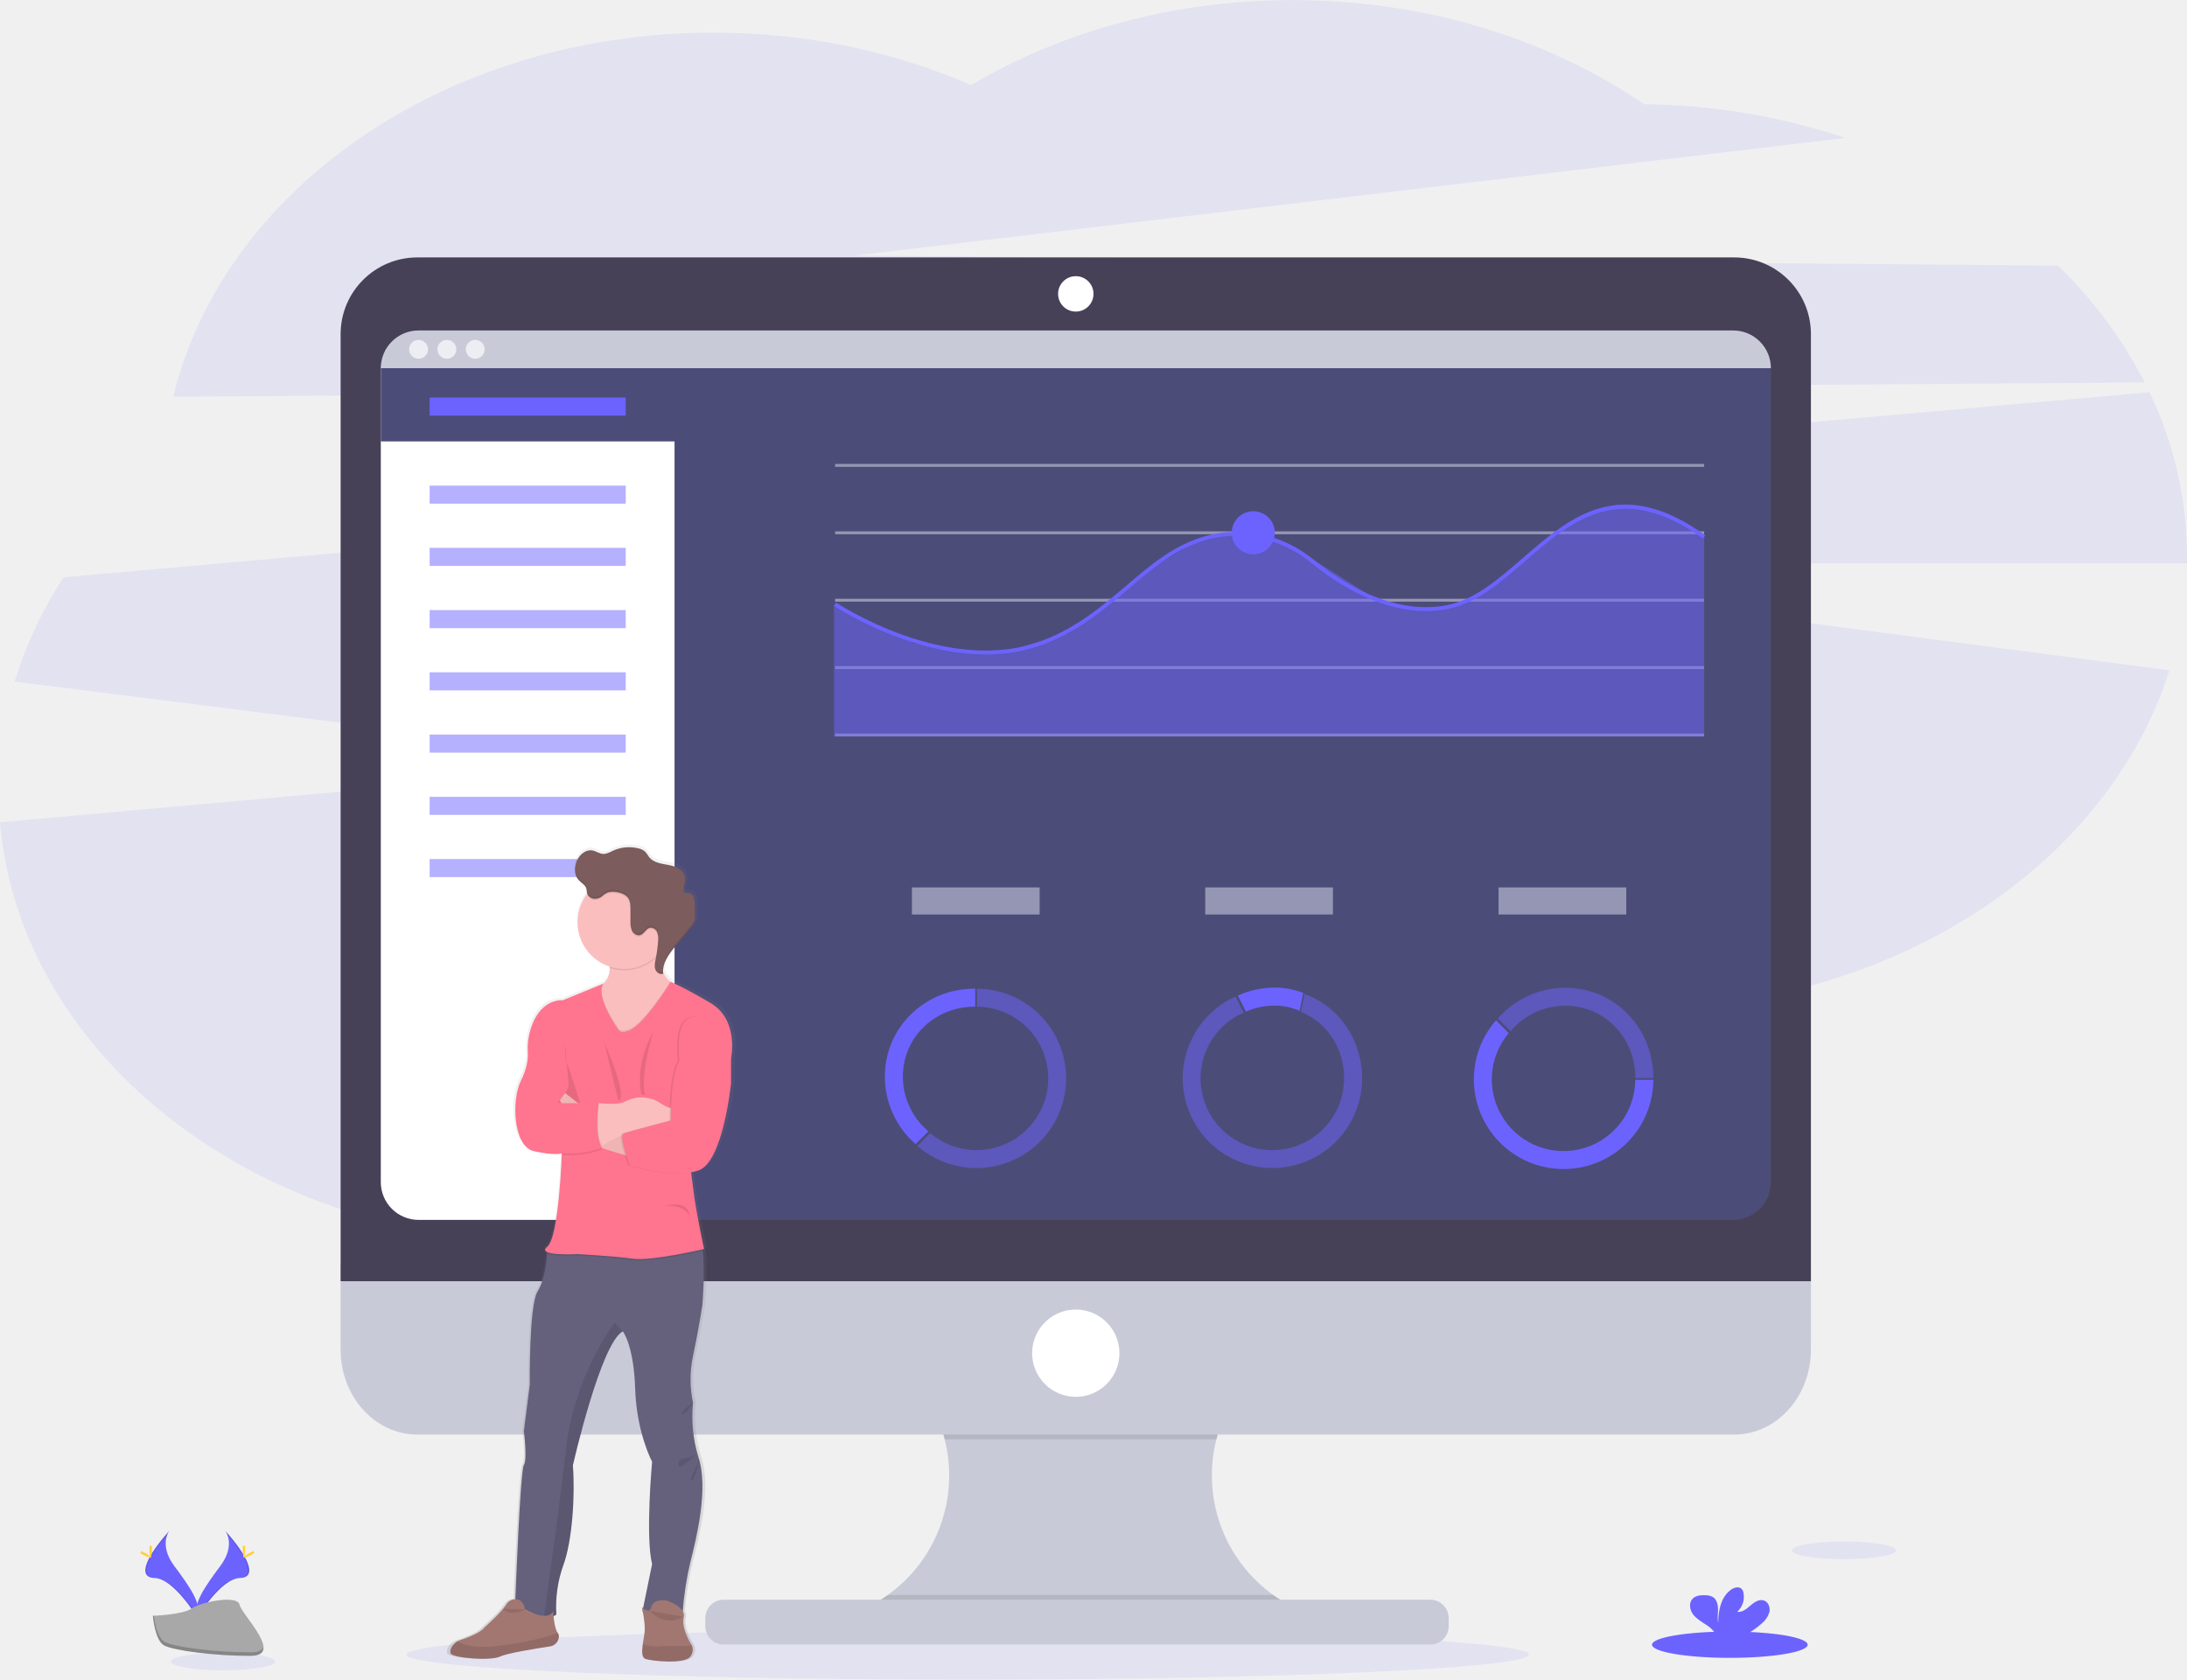
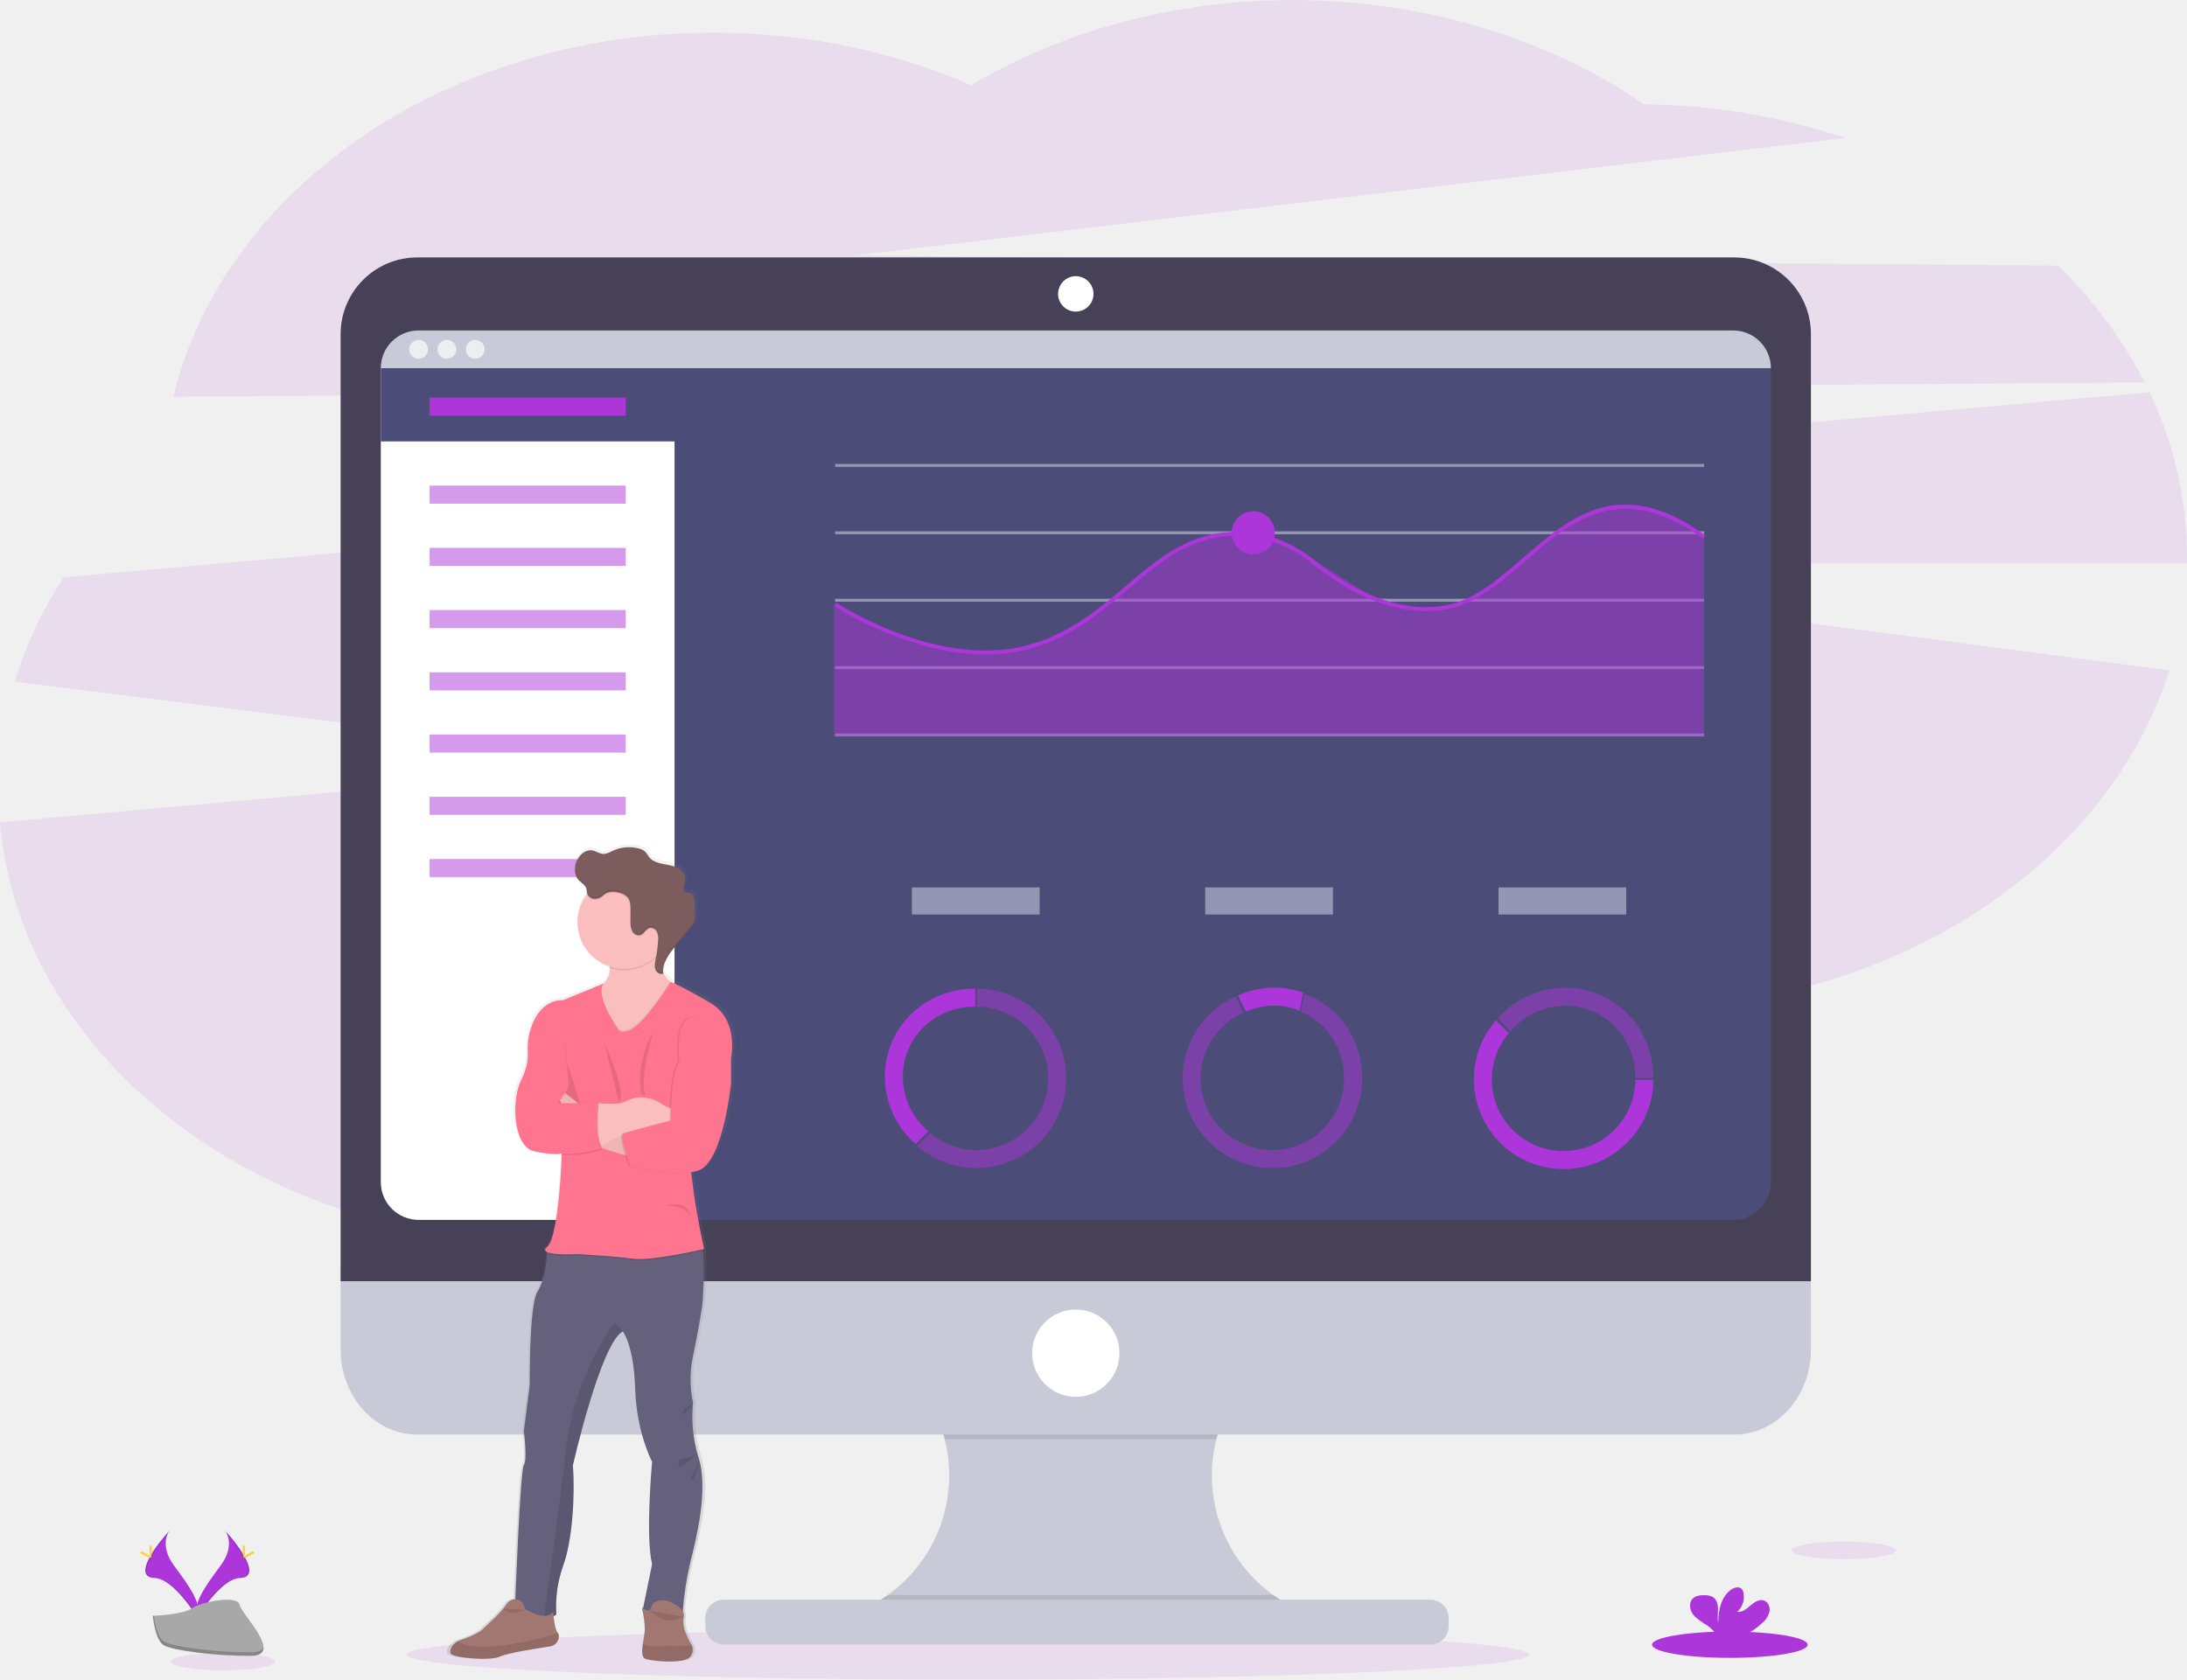
<svg xmlns="http://www.w3.org/2000/svg" id="cb7db7bb-371f-430c-ab8e-9f8547f8cfe6" data-name="Layer 1" width="1130" height="868.1" viewBox="0 0 1130 868.1">
  <defs>
    <linearGradient id="be60935f-ac8f-4117-88a8-c3e19524f342" x1="340.5" y1="874.69" x2="340.5" y2="452.37" gradientUnits="userSpaceOnUse">
      <stop offset="0" stop-color="gray" stop-opacity="0.25" />
      <stop offset="0.54" stop-color="gray" stop-opacity="0.12" />
      <stop offset="1" stop-color="gray" stop-opacity="0.1" />
    </linearGradient>
  </defs>
-   <path d="M1143.14,213.61a231.21,231.21,0,0,0-44.83-60.38l-621.86-5.18,512-60.79A337.39,337.39,0,0,0,884.57,69.84C835.28,36.19,771.93,16,702.83,16c-62,0-119.33,16.29-166.07,43.93-39.72-17.3-85-27.11-133.11-27.11-138.17,0-253.3,80.9-279.13,188.19Z" transform="translate(-35 -15.95)" fill="#6c63ff" opacity="0.1" />
-   <path d="M1165,303.59a197,197,0,0,0-19.38-84.92L67.86,314.31a209.54,209.54,0,0,0-25.25,53.91l333.75,42.06L35,440.94C45.27,562.4,168.43,658.3,318.88,658.3c75.73,0,144.54-24.3,195.53-63.93,51.15,40.38,120.62,65.21,197.17,65.21,113.57,0,211.6-54.67,257.25-133.71,91.58-24.58,162.72-86.28,187.07-163.47L733.83,307.06H1165C1165,305.9,1165,304.75,1165,303.59Z" transform="translate(-35 -15.95)" fill="#6c63ff" opacity="0.1" />
-   <ellipse cx="499.98" cy="855.15" rx="289.98" ry="12.94" fill="#6c63ff" opacity="0.1" />
+   <path d="M1143.14,213.61a231.21,231.21,0,0,0-44.83-60.38l-621.86-5.18,512-60.79A337.39,337.39,0,0,0,884.57,69.84C835.28,36.19,771.93,16,702.83,16c-62,0-119.33,16.29-166.07,43.93-39.72-17.3-85-27.11-133.11-27.11-138.17,0-253.3,80.9-279.13,188.19Z" transform="translate(-35 -15.95)" fill="#ac36da" opacity="0.1" />
+   <path d="M1165,303.59a197,197,0,0,0-19.38-84.92L67.86,314.31a209.54,209.54,0,0,0-25.25,53.91l333.75,42.06L35,440.94C45.27,562.4,168.43,658.3,318.88,658.3c75.73,0,144.54-24.3,195.53-63.93,51.15,40.38,120.62,65.21,197.17,65.21,113.57,0,211.6-54.67,257.25-133.71,91.58-24.58,162.72-86.28,187.07-163.47L733.83,307.06H1165C1165,305.9,1165,304.75,1165,303.59Z" transform="translate(-35 -15.95)" fill="#ac36da" opacity="0.1" />
+   <ellipse cx="499.98" cy="855.15" rx="289.98" ry="12.94" fill="#ac36da" opacity="0.1" />
  <path d="M707.09,848.34v7.82H475.84v-6.35a76,76,0,0,0,5.23-140.37H705.52a76,76,0,0,0,1.57,138.9Z" transform="translate(-35 -15.95)" fill="#c8cad7" />
  <path d="M705.52,709.44a76.11,76.11,0,0,0-42,50.39H523.08a76.13,76.13,0,0,0-42-50.39Z" transform="translate(-35 -15.95)" opacity="0.1" />
  <path d="M211,669.6v43.9c0,24.24,17.74,43.89,39.63,43.89H931.05c21.89,0,39.63-19.65,39.63-43.89V669.6Z" transform="translate(-35 -15.95)" fill="#c8cad7" />
  <path d="M707.09,848.34v7.82H475.84v-6.35a76,76,0,0,0,17.83-9.5H692.91A76.39,76.39,0,0,0,707.09,848.34Z" transform="translate(-35 -15.95)" opacity="0.1" />
  <rect x="364.42" y="826.8" width="384.09" height="23.17" rx="9.5" ry="9.5" fill="#c8cad7" />
  <path d="M970.68,188.57A39.62,39.62,0,0,0,931.05,149H250.66A39.62,39.62,0,0,0,211,188.57V678.14H970.68Z" transform="translate(-35 -15.95)" fill="#474157" />
  <path d="M950,206.25V626.92a19.5,19.5,0,0,1-19.51,19.51H251.27a19.5,19.5,0,0,1-19.51-19.51V206.25a19.51,19.51,0,0,1,19.51-19.51H930.44A19.51,19.51,0,0,1,950,206.25Z" transform="translate(-35 -15.95)" fill="#4c4c78" />
  <circle cx="555.85" cy="151.89" r="9.15" fill="#fff" />
  <circle cx="555.85" cy="699.38" r="22.56" fill="#fff" />
  <path d="M383.53,196.5V646.43H251.27a19.5,19.5,0,0,1-19.51-19.51V206.25l.71-2.65,1.9-7.1Z" transform="translate(-35 -15.95)" fill="#fff" />
  <polygon points="365.5 187.65 365.5 228.15 196.76 228.15 196.76 190.3 197.47 187.65 365.5 187.65" fill="#4c4c78" />
  <path d="M950,206.25H231.76a19.5,19.5,0,0,1,19.51-19.5H930.44A19.5,19.5,0,0,1,950,206.25Z" transform="translate(-35 -15.95)" fill="#c8cad7" />
  <circle cx="216.27" cy="180.55" r="4.88" fill="#ededf4" />
  <circle cx="230.9" cy="180.55" r="4.88" fill="#ededf4" />
  <circle cx="245.53" cy="180.55" r="4.88" fill="#ededf4" />
-   <rect x="221.98" y="205.48" width="101.33" height="9.33" fill="#6c63ff" />
-   <rect x="221.98" y="250.98" width="101.33" height="9.33" fill="#6c63ff" opacity="0.5" />
-   <rect x="221.98" y="283.15" width="101.33" height="9.33" fill="#6c63ff" opacity="0.5" />
-   <rect x="221.98" y="315.32" width="101.33" height="9.33" fill="#6c63ff" opacity="0.5" />
-   <rect x="221.98" y="347.48" width="101.33" height="9.33" fill="#6c63ff" opacity="0.5" />
-   <rect x="221.98" y="379.65" width="101.33" height="9.33" fill="#6c63ff" opacity="0.5" />
-   <rect x="221.98" y="411.82" width="101.33" height="9.33" fill="#6c63ff" opacity="0.5" />
-   <rect x="221.98" y="443.98" width="101.33" height="9.33" fill="#6c63ff" opacity="0.5" />
+   <rect x="221.98" y="205.48" width="101.33" height="9.33" fill="#ac36da" />
+   <rect x="221.98" y="250.98" width="101.33" height="9.33" fill="#ac36da" opacity="0.5" />
+   <rect x="221.98" y="283.15" width="101.33" height="9.33" fill="#ac36da" opacity="0.5" />
+   <rect x="221.98" y="315.32" width="101.33" height="9.33" fill="#ac36da" opacity="0.5" />
+   <rect x="221.98" y="347.48" width="101.33" height="9.33" fill="#ac36da" opacity="0.5" />
+   <rect x="221.98" y="379.65" width="101.33" height="9.33" fill="#ac36da" opacity="0.5" />
+   <rect x="221.98" y="411.82" width="101.33" height="9.33" fill="#ac36da" opacity="0.5" />
+   <rect x="221.98" y="443.98" width="101.33" height="9.33" fill="#ac36da" opacity="0.5" />
  <rect x="431.49" y="239.79" width="449.01" height="1.5" fill="#dce0ed" opacity="0.5" />
  <rect x="431.49" y="274.62" width="449.01" height="1.5" fill="#dce0ed" opacity="0.5" />
  <rect x="431.49" y="309.46" width="449.01" height="1.5" fill="#dce0ed" opacity="0.5" />
  <rect x="431.49" y="344.29" width="449.01" height="1.5" fill="#dce0ed" opacity="0.5" />
  <rect x="431.49" y="379.12" width="449.01" height="1.5" fill="#dce0ed" opacity="0.5" />
-   <polygon points="880.51 380.61 430.94 380.61 430.94 312.11 472.17 332.43 514.84 338.21 552.28 326.92 597.45 291.89 620.17 278.77 636.78 275.57 652.67 276.42 678.81 289.33 714.33 311.96 742.21 315.55 764.32 307.93 811.17 269.55 835.09 261.02 860.12 264.89 880.51 276.66 880.51 380.61" fill="#6c63ff" opacity="0.5" />
-   <path d="M544.3,354.18c-40.48,0-77.9-24.76-78.36-25.08l1.11-1.66c.58.39,58.16,38.49,107.09,19.4C592,339.89,604.68,329.06,617,318.6c12.83-10.93,24.95-21.26,41.46-25.74,19-5.13,39.65-.48,55.38,12.44,13.44,11.05,40.22,28.8,68.51,23.49,14.42-2.7,26.58-13.24,39.45-24.39C846.44,283,872,260.91,916.09,292.63l-1.17,1.62c-42.85-30.79-67.76-9.21-91.84,11.66-13.08,11.34-25.44,22-40.39,24.85-29.1,5.45-56.44-12.64-70.15-23.91-15.23-12.52-35.26-17-53.58-12.05-16.09,4.36-28,14.54-40.69,25.32-12.41,10.57-25.25,21.51-43.4,28.59A83.88,83.88,0,0,1,544.3,354.18Z" transform="translate(-35 -15.95)" fill="#6c63ff" />
-   <circle cx="647.55" cy="275.37" r="11.13" fill="#6c63ff" />
+   <polygon points="880.51 380.61 430.94 380.61 430.94 312.11 472.17 332.43 514.84 338.21 552.28 326.92 597.45 291.89 620.17 278.77 636.78 275.57 652.67 276.42 678.81 289.33 714.33 311.96 742.21 315.55 764.32 307.93 811.17 269.55 835.09 261.02 860.12 264.89 880.51 276.66 880.51 380.61" fill="#ac36da" opacity="0.5" />
+   <path d="M544.3,354.18c-40.48,0-77.9-24.76-78.36-25.08l1.11-1.66c.58.39,58.16,38.49,107.09,19.4C592,339.89,604.68,329.06,617,318.6c12.83-10.93,24.95-21.26,41.46-25.74,19-5.13,39.65-.48,55.38,12.44,13.44,11.05,40.22,28.8,68.51,23.49,14.42-2.7,26.58-13.24,39.45-24.39C846.44,283,872,260.91,916.09,292.63l-1.17,1.62c-42.85-30.79-67.76-9.21-91.84,11.66-13.08,11.34-25.44,22-40.39,24.85-29.1,5.45-56.44-12.64-70.15-23.91-15.23-12.52-35.26-17-53.58-12.05-16.09,4.36-28,14.54-40.69,25.32-12.41,10.57-25.25,21.51-43.4,28.59A83.88,83.88,0,0,1,544.3,354.18Z" transform="translate(-35 -15.95)" fill="#ac36da" />
+   <circle cx="647.55" cy="275.37" r="11.13" fill="#ac36da" />
  <path d="M403.62,533.19c-15.21-8.76-21-10.93-21-10.94l-.31-.22a12.66,12.66,0,0,1-3.84-4.85c0-.35,0-.7,0-1v.1c.25-4.64,3.54-8.85,6.67-12.53q4-4.71,8-9.41A9.19,9.19,0,0,0,395.2,491a7.49,7.49,0,0,0,.22-2c0-.28,0-.55,0-.82,0-2.34-.11-4.68-.19-7-.08-2.05-.6-4.62-2.65-5-1.06-.22-2.46.16-3-.75a1.68,1.68,0,0,1-.14-1.21s0,.06,0,.09a.52.52,0,0,1,0-.11,27.65,27.65,0,0,0,.76-4.81,6.9,6.9,0,0,0-.33-2.43c-1.19-3.39-5.26-4.78-8.86-5.42s-7.64-1.19-9.9-4a32.74,32.74,0,0,0-2-2.71,7.88,7.88,0,0,0-3.69-1.82,20.72,20.72,0,0,0-13.38,1.17c-1.74.78-3.49,1.82-5.4,1.71s-3.68-1.5-5.64-1.83c-3.16-.54-6.19,1.79-7.75,4.54a11,11,0,0,0-1.43,5.35c0,.1,0,.21,0,.31h0a7.86,7.86,0,0,0,2.06,5.46c1.36,1.42,3.39,2.39,4,4.25.23.76.18,1.58.38,2.34,0,.1.06.19.09.29l-.11.13a23.77,23.77,0,0,0-5,14.62,24.26,24.26,0,0,0,17,23c0,.23,0,.47,0,.72a10.34,10.34,0,0,1-3.3,8.05l-21.58,8.66s-13-1.54-17.68,17.45a32.16,32.16,0,0,0-.8,9.63c.17,2.87-.23,7.91-3.56,14.43-5.33,10.44-4.12,34.39,6.78,36.76,10.29,2.24,14.32,1.31,14.74,1.2l0,.42c-.17,4.5-1.8,43.26-7.73,48-1.65,1.29-1.34,2.17,0,2.76,0,0,0,.25,0,.7-.18,2.84-1.1,13.63-5.07,19.78C307.48,690,308,731,308,731l-3.14,24.19s1.93,14.94,0,17.55c-1.73,2.33-4,57.61-4.52,69.59h-.2a5.83,5.83,0,0,0-4.66,2.84C292.9,849.31,284,856.94,284,856.94c-1.93,2.75-9.09,5.38-12.87,6.62a8.25,8.25,0,0,0-1.46.63,7.68,7.68,0,0,0-3.25,3.42,3.66,3.66,0,0,0-.34,2.85c1,2.37,21.07,4,26.15,1.66,4-1.86,19.84-4.32,26.42-5.28a5.42,5.42,0,0,0,4.7-4.7,3.1,3.1,0,0,0-.6-2.35h0c-1.26-1.56-1.91-5.82-2.2-8.6a5.85,5.85,0,0,0,1.48-.88,63.09,63.09,0,0,1,3.63-25.38c4.84-12.8,6.3-36.52,5.09-51.94,0,0,14.77-63.57,26.4-69.5h0c.18.22,5.82,7.46,6.54,29.88.72,22.77,8.95,37.71,8.95,37.71s-3.63,38.66,0,53.13L367.87,847a7.39,7.39,0,0,1-.57-.52s.14.64.34,1.65l-.1.48.2.05c.54,2.85,1.34,7.82,1,10.74-.19,1.67-.65,3.94-1,6.18-.5,3.51-.64,6.92,1.21,7.66,3,1.22,20.83,2.89,23.86-1a5.61,5.61,0,0,0,.88-5.86,6,6,0,0,0-.88-1.49s-4.73-7.73-3.39-13.18a4,4,0,0,0-.57-3.12A161.08,161.08,0,0,1,393,823c3-11.41,9.42-36.43,4.72-52.89h0c-.18-.64-.38-1.28-.6-1.9a71,71,0,0,1-2.67-27.75,56.41,56.41,0,0,1,0-24.19C397.33,703,399.36,690,399.36,690s1.6-17.55.2-28.31l-.09-.69.76-.17s-4.11-18.26-5.57-29.88c-.34-2.75-.79-6.22-1.28-9.93a26.22,26.22,0,0,0,3.95-1c13.08-4.51,17.19-45.31,17.19-45.31V561.77S418.88,542,403.62,533.19Zm-97.43,315-.64-.34h0Z" transform="translate(-35 -15.95)" fill="url(#be60935f-ac8f-4117-88a8-c3e19524f342)" />
  <path d="M395.73,768.6c5.67,16.31-1,42.78-4,54.6a165.7,165.7,0,0,0-4,26,55,55,0,0,1-20.8-.48l5-24.34c-3.54-14.42,0-52.95,0-52.95s-8-14.9-8.74-37.59c-.7-22.33-6.2-29.55-6.38-29.78h0C345.38,710,331,773.33,331,773.33c1.18,15.36-.24,39-5,51.77a64.05,64.05,0,0,0-3.55,25.29c-1.65,1.39-3.95,1.63-6.43,1.23-6.75-1.09-14.84-6.91-14.84-6.91s2.6-69,4.49-71.62,0-17.49,0-17.49l3.07-24.11s-.47-40.89,4-48c3.88-6.13,4.77-16.89,4.95-19.71,0-.45,0-.7,0-.7l6.84-8.19s66.19-5,71.15,0c1.22,1.22,2,4,2.42,7.48,1.36,10.72-.2,28.21-.2,28.21s-2,13-4.82,26.23a57.4,57.4,0,0,0,0,24.11A72,72,0,0,0,395.73,768.6Z" transform="translate(-35 -15.95)" fill="#65617d" />
  <path d="M391.59,872.25c-2.95,3.9-20.32,2.25-23.28,1-1.81-.75-1.67-4.14-1.18-7.64.31-2.23.76-4.5.94-6.15.48-4.26-1.41-12.89-1.41-12.89s3.9,4.14,4.84,0a4.5,4.5,0,0,1,3.37-3.2,8.84,8.84,0,0,1,6.14.38c3.07,1.33,8.19,4.17,7.27,8-1.3,5.43,3.31,13.13,3.31,13.13a5.93,5.93,0,0,1,.86,1.49A5.67,5.67,0,0,1,391.59,872.25Z" transform="translate(-35 -15.95)" fill="#a27772" />
  <path d="M391.59,872.25c-2.95,3.9-20.32,2.25-23.28,1-1.81-.75-1.67-4.14-1.18-7.64,1.86.87,5,1.6,10.32,1.11a28.9,28.9,0,0,1,3.72-.12,85.06,85.06,0,0,0,11.28-.22A5.67,5.67,0,0,1,391.59,872.25Z" transform="translate(-35 -15.95)" opacity="0.1" />
  <path d="M331,773.33c1.18,15.36-.24,39-5,51.77a64.05,64.05,0,0,0-3.55,25.29c-1.65,1.39-3.95,1.63-6.43,1.23,1.43-10,7.5-52.93,11.4-86.86,4.43-38.65,25.17-65.24,25.17-65.24l4.14,4.55C345.38,710,331,773.33,331,773.33Z" transform="translate(-35 -15.95)" opacity="0.1" />
  <path d="M384.5,524.9l-2.89,14.18-14.13,23.76-17.43-7.45s-23.7-24.82-8.81-28.36a13.13,13.13,0,0,0,4.95-2.2c2.92-2.21,3.84-5.41,3.86-8.55a26.29,26.29,0,0,0-2.42-10.17l30.49-9.57a48.52,48.52,0,0,0-2.19,12.35c-.23,8.3,2.85,12.4,5.38,14.35A9.06,9.06,0,0,0,384.5,524.9Z" transform="translate(-35 -15.95)" fill="#fbbebe" />
  <path d="M378.12,496.54a48.52,48.52,0,0,0-2.19,12.35,24.1,24.1,0,0,1-25.88,7.39,26.29,26.29,0,0,0-2.42-10.17Z" transform="translate(-35 -15.95)" opacity="0.1" />
  <path d="M381.61,492.64a24.11,24.11,0,1,1-24.11-24.11A24.05,24.05,0,0,1,381.61,492.64Z" transform="translate(-35 -15.95)" fill="#fbbebe" />
  <path d="M384.5,524.9l-2.89,14.18-14.13,23.76-17.43-7.45s-23.7-24.82-8.81-28.36a13.13,13.13,0,0,0,4.95-2.2c-2.69,7.39,8.41,22.76,8.41,22.76,1.29,1.9,4.26.71,4.26.71,7.14-1.08,20.31-21.64,22.45-25.06A9.06,9.06,0,0,0,384.5,524.9Z" transform="translate(-35 -15.95)" opacity="0.1" />
  <path d="M398.15,662.39c-4.2,1-27.42,6.09-36.22,4.81-9.69-1.42-28.54-2.36-28.54-2.36s-12,.64-15.68-1c0-.45,0-.7,0-.7l6.84-8.19s66.19-5,71.15,0C397,656.13,397.7,658.9,398.15,662.39Z" transform="translate(-35 -15.95)" opacity="0.1" />
  <path d="M354.6,548.3s-12.47-17.27-7.77-24l-21.07,8.64s-12.68-1.54-17.25,17.38a33,33,0,0,0-.79,9.61c.17,2.85-.22,7.87-3.47,14.37-5.2,10.4-4,34.28,6.62,36.64s14.42,1.18,14.42,1.18-1.42,43.26-7.56,48.22,15.67,3.78,15.67,3.78,18.84,1,28.53,2.37,36.87-5,36.87-5-4-18.2-5.44-29.78-4.72-36.24-4.72-36.24l24.11-32.66s4.25-19.74-10.64-28.48-20.5-10.9-20.5-10.9-15,24.37-22.76,25.55C358.85,549,355.89,550.2,354.6,548.3Z" transform="translate(-35 -15.95)" fill="#ff748e" />
  <path d="M326.94,555.16s-.23,7.8,1.19,10.87,6.61,20.09,6.61,20.09H322.93s6.38-6.85,5.91-10.16S326.94,555.16,326.94,555.16Z" transform="translate(-35 -15.95)" opacity="0.1" />
  <path d="M361.93,614s-26.1-6.38-28.53-11.81-9.14-17.61-9.14-17.61l2.75-3.71,12.7,10s15.13,12,22.22,13.24S361.93,614,361.93,614Z" transform="translate(-35 -15.95)" fill="#fbbebe" />
  <path d="M361.93,614s-26.1-6.38-28.53-11.81-9.14-17.61-9.14-17.61l2.75-3.71,12.7,10s15.13,12,22.22,13.24S361.93,614,361.93,614Z" transform="translate(-35 -15.95)" opacity="0.05" />
  <path d="M384.5,583.29v14.16h-2.28a66.24,66.24,0,0,0-32.14,8.32l-4.26,2.36-1.15.64-7.33-16.5,6.86-6.15.35,0c1.68.16,8.93.76,12-.27s6.55-4.14,15.14-1.94c4.24,1.08,7.85,5.83,12,4.35Z" transform="translate(-35 -15.95)" fill="#fbbebe" />
  <path d="M407.31,557.52l4.73,5.32v12.88s-4,40.66-16.78,45.15-35.55-2.6-35.55-2.6-5.89-15.6-3.14-16.55,24.34-6.64,24.34-6.64-.31-23.85,4.42-30.94c0,0-3.07-22.22,7.56-22.69S407.31,557.52,407.31,557.52Z" transform="translate(-35 -15.95)" opacity="0.1" />
  <path d="M408,557.52l4.73,5.32v12.88s-4,40.66-16.79,45.15-35.54-2.6-35.54-2.6-5.89-15.6-3.14-16.55,24.33-6.64,24.33-6.64-.3-23.85,4.43-30.94c0,0-3.08-22.22,7.56-22.69S408,557.52,408,557.52Z" transform="translate(-35 -15.95)" fill="#ff748e" />
  <path d="M375,502.88a9.31,9.31,0,0,0-.54-4.6,3.53,3.53,0,0,0-3.74-2.16c-2,.47-2.9,3.1-4.88,3.73-1.67.53-3.5-.65-4.3-2.21a11.3,11.3,0,0,1-.82-5.14c0-2,0-3.95,0-5.93,0-2.15-.07-4.47-1.4-6.16-1.65-2.1-5.52-3-8.1-2.93a6.87,6.87,0,0,0-4.63,1.86,6,6,0,0,1-4.87,1.74,4.21,4.21,0,0,1-3.39-2.94.24.24,0,0,1,0-.08,24.11,24.11,0,1,1,35.86,32A66.79,66.79,0,0,0,375,502.88Z" transform="translate(-35 -15.95)" opacity="0.1" />
  <path d="M341.71,480.37a4.24,4.24,0,0,1-3.4-2.94c-.19-.76-.14-1.58-.37-2.33-.55-1.86-2.53-2.83-3.86-4.24-2.66-2.82-2.49-7.47-.61-10.87,1.53-2.74,4.48-5.05,7.57-4.52,1.91.34,3.56,1.7,5.5,1.82s3.57-.92,5.27-1.7a19.84,19.84,0,0,1,13.06-1.16,7.56,7.56,0,0,1,3.6,1.81,30.59,30.59,0,0,1,1.92,2.7c2.2,2.81,6.15,3.36,9.66,4s7.49,2,8.64,5.41c.77,2.24,0,4.67-.41,7a2,2,0,0,0,.09,1.45c.55.91,1.92.53,3,.74,2,.42,2.5,3,2.57,5q.14,3.48.19,7a9,9,0,0,1-.2,2.59,9.17,9.17,0,0,1-2,3.25l-7.81,9.38c-3.46,4.16-7.13,9-6.44,14.37-1.64.73-3.58-.68-4.12-2.4s-.11-3.56.26-5.32a65.36,65.36,0,0,0,1.23-9.23,9.34,9.34,0,0,0-.54-4.61,3.54,3.54,0,0,0-3.75-2.16c-2,.47-2.89,3.1-4.87,3.73-1.67.54-3.5-.65-4.3-2.21a11.43,11.43,0,0,1-.82-5.14v-5.93c0-2.15-.07-4.47-1.4-6.16-1.64-2.1-5.52-3-8.1-2.93a6.87,6.87,0,0,0-4.63,1.86A6,6,0,0,1,341.71,480.37Z" transform="translate(-35 -15.95)" fill="#7c5c5c" />
  <path d="M347.15,554.57l7.41,30.4S360.39,584.94,347.15,554.57Z" transform="translate(-35 -15.95)" opacity="0.1" />
  <path d="M372.45,549.48s-9.7,15.88-5.91,32.29l1.8.13S365.12,574.3,372.45,549.48Z" transform="translate(-35 -15.95)" opacity="0.1" />
  <path d="M378.59,639.31s11.9-3.94,12.77,5.2C391.36,644.51,389.11,638.24,378.59,639.31Z" transform="translate(-35 -15.95)" opacity="0.1" />
  <path d="M344.2,586.83s-2.36,16.55,1.89,23.17a51.94,51.94,0,0,1-20.8,2.83l-1.42-26Z" transform="translate(-35 -15.95)" opacity="0.1" />
  <path d="M345.82,608.13l-1.15.64-7.33-16.5,6.86-6.15h.35v0C344.44,586.92,342.53,601.13,345.82,608.13Z" transform="translate(-35 -15.95)" opacity="0.1" />
  <path d="M344.2,586.12s-2.36,16.55,1.89,23.17a51.94,51.94,0,0,1-20.8,2.83l-8.27-26Z" transform="translate(-35 -15.95)" fill="#ff748e" />
  <path d="M323.75,862.19a5.34,5.34,0,0,1-4.59,4.68c-6.41,1-21.88,3.4-25.78,5.26-5,2.37-24.58.71-25.53-1.65a3.75,3.75,0,0,1,.34-2.85,7.79,7.79,0,0,1,4.59-4c3.7-1.24,10.68-3.85,12.56-6.59,0,0,8.7-7.62,11.18-11.73a5.66,5.66,0,0,1,4.55-2.83c2.07-.1,4.37.95,5.32,5.48,0,0,11.34,6.47,14.41.8,0,0,.47,8.71,2.35,11.1h0A3.13,3.13,0,0,1,323.75,862.19Z" transform="translate(-35 -15.95)" fill="#a27772" />
  <path d="M323.75,862.19a5.34,5.34,0,0,1-4.59,4.68c-6.41,1-21.88,3.4-25.78,5.26-5,2.37-24.58.71-25.53-1.65a3.75,3.75,0,0,1,.34-2.85,7.57,7.57,0,0,1,3.17-3.4c3.2,2.12,10.3,4.2,25.92,1.76,14.9-2.33,22.27-4.61,25.87-6.16h0A3.13,3.13,0,0,1,323.75,862.19Z" transform="translate(-35 -15.95)" opacity="0.1" />
  <g opacity="0.1">
    <path d="M388.25,475.67a.5.5,0,0,0,0-.12,21.55,21.55,0,0,0,.73-5.36,33.89,33.89,0,0,1-.73,4.3A2.62,2.62,0,0,0,388.25,475.67Z" transform="translate(-35 -15.95)" />
    <path d="M374.46,497.79a7,7,0,0,1,.58,2.7,8.11,8.11,0,0,0-.58-3.76,3.55,3.55,0,0,0-3.75-2.17c-2,.47-2.89,3.11-4.87,3.74-1.67.53-3.5-.66-4.3-2.22a11.17,11.17,0,0,1-.82-5.14c0-2,0-3.95,0-5.92,0-2.15-.07-4.47-1.4-6.16-1.65-2.11-5.52-3-8.11-2.94a6.83,6.83,0,0,0-4.62,1.87,6,6,0,0,1-4.87,1.73,4.19,4.19,0,0,1-3.4-2.94c-.2-.76-.14-1.57-.37-2.33-.55-1.86-2.53-2.82-3.86-4.23a7.78,7.78,0,0,1-2-5,8.09,8.09,0,0,0,2,6.06c1.33,1.41,3.31,2.38,3.86,4.24.23.75.17,1.57.37,2.33a4.23,4.23,0,0,0,3.4,2.94,6,6,0,0,0,4.87-1.74A6.93,6.93,0,0,1,351.2,477c2.59-.08,6.46.84,8.11,2.94,1.33,1.69,1.39,4,1.4,6.16,0,2,0,3.95,0,5.92a11.19,11.19,0,0,0,.82,5.15c.8,1.56,2.63,2.74,4.3,2.21,2-.63,2.85-3.26,4.87-3.74A3.57,3.57,0,0,1,374.46,497.79Z" transform="translate(-35 -15.95)" />
    <path d="M393.89,491.28a9.3,9.3,0,0,1-2,3.26q-3.92,4.68-7.81,9.37c-3.28,3.95-6.76,8.52-6.51,13.56.24-4.62,3.46-8.82,6.51-12.49l7.81-9.38a9.26,9.26,0,0,0,2-3.25,9,9,0,0,0,.2-2.6A6.48,6.48,0,0,1,393.89,491.28Z" transform="translate(-35 -15.95)" />
    <path d="M373.51,515.89a5.58,5.58,0,0,1-.24-1.27,6.33,6.33,0,0,0,.24,2.33c.53,1.72,2.48,3.13,4.12,2.4,0-.35-.07-.7-.08-1C375.93,519,374,517.57,373.51,515.89Z" transform="translate(-35 -15.95)" />
  </g>
  <path d="M295,847.42s2.47,4.34,11.43.51" transform="translate(-35 -15.95)" opacity="0.1" />
  <path d="M370.65,848.46s7.73,9.09,17.46,3" transform="translate(-35 -15.95)" opacity="0.1" />
  <path d="M393.13,740.94s-5.46,3.41-5.64,5.36,2.82-1.42,2.82-1.42Z" transform="translate(-35 -15.95)" opacity="0.1" />
  <path d="M395.28,767.08a11.33,11.33,0,0,1-6.72,2.62c-4.08.18-3.74,5.5-1.07,3.9S395.28,767.08,395.28,767.08Z" transform="translate(-35 -15.95)" opacity="0.1" />
  <path d="M396.32,770.49s-2.62,12.86-4.75,10.38" transform="translate(-35 -15.95)" opacity="0.1" />
  <g opacity="0.5">
    <rect x="471.17" y="458.65" width="66" height="14" fill="#dce0ed" />
    <rect x="622.72" y="458.65" width="66" height="14" fill="#dce0ed" />
    <rect x="774.27" y="458.65" width="66" height="14" fill="#dce0ed" />
  </g>
-   <ellipse cx="952.73" cy="801.29" rx="26.93" ry="4.55" fill="#6c63ff" opacity="0.1" />
-   <ellipse cx="115.22" cy="858.74" rx="26.93" ry="4.55" fill="#6c63ff" opacity="0.1" />
-   <ellipse cx="893.79" cy="850.05" rx="40.21" ry="6.8" fill="#6c63ff" />
-   <path d="M945.41,854.89a11.64,11.64,0,0,0,3.83-5.79c.5-2.3-.48-5.05-2.67-5.89-2.46-.94-5.09.76-7.09,2.49s-4.27,3.68-6.88,3.32a10.5,10.5,0,0,0,3.24-9.81,4.08,4.08,0,0,0-.9-2c-1.37-1.46-3.84-.84-5.48.31-5.2,3.66-6.65,10.72-6.68,17.08-.52-2.29-.08-4.68-.09-7s-.66-5-2.64-6.23a8,8,0,0,0-4-.94c-2.34-.09-4.95.14-6.54,1.85-2,2.13-1.47,5.69.25,8s4.36,3.8,6.77,5.42a15.13,15.13,0,0,1,4.84,4.61,4.81,4.81,0,0,1,.35.83h14.66A41.11,41.11,0,0,0,945.41,854.89Z" transform="translate(-35 -15.95)" fill="#6c63ff" />
-   <path d="M151.45,807.19s5.5,7.19-2.53,18-14.65,20-12,26.77c0,0,12.12-20.15,22-20.43S162.3,819.31,151.45,807.19Z" transform="translate(-35 -15.95)" fill="#6c63ff" />
+   <ellipse cx="952.73" cy="801.29" rx="26.93" ry="4.55" fill="#ac36da" opacity="0.1" />
+   <ellipse cx="115.22" cy="858.74" rx="26.93" ry="4.55" fill="#ac36da" opacity="0.1" />
+   <ellipse cx="893.79" cy="850.05" rx="40.21" ry="6.8" fill="#ac36da" />
+   <path d="M945.41,854.89a11.64,11.64,0,0,0,3.83-5.79c.5-2.3-.48-5.05-2.67-5.89-2.46-.94-5.09.76-7.09,2.49s-4.27,3.68-6.88,3.32a10.5,10.5,0,0,0,3.24-9.81,4.08,4.08,0,0,0-.9-2c-1.37-1.46-3.84-.84-5.48.31-5.2,3.66-6.65,10.72-6.68,17.08-.52-2.29-.08-4.68-.09-7s-.66-5-2.64-6.23a8,8,0,0,0-4-.94c-2.34-.09-4.95.14-6.54,1.85-2,2.13-1.47,5.69.25,8s4.36,3.8,6.77,5.42a15.13,15.13,0,0,1,4.84,4.61,4.81,4.81,0,0,1,.35.83h14.66A41.11,41.11,0,0,0,945.41,854.89Z" transform="translate(-35 -15.95)" fill="#ac36da" />
+   <path d="M151.45,807.19s5.5,7.19-2.53,18-14.65,20-12,26.77c0,0,12.12-20.15,22-20.43S162.3,819.31,151.45,807.19Z" transform="translate(-35 -15.95)" fill="#ac36da" />
  <path d="M151.45,807.19a9,9,0,0,1,1.13,2.26c9.62,11.3,14.74,21.85,5.49,22.11-8.61.25-18.94,15.65-21.42,19.54a9.24,9.24,0,0,0,.29.89s12.12-20.15,22-20.43S162.3,819.31,151.45,807.19Z" transform="translate(-35 -15.95)" opacity="0.1" />
  <path d="M161.66,816.35c0,2.53-.28,4.58-.63,4.58s-.63-2-.63-4.58.35-1.34.7-1.34S161.66,813.82,161.66,816.35Z" transform="translate(-35 -15.95)" fill="#ffd037" />
  <path d="M165.17,819.37c-2.22,1.21-4.16,1.94-4.32,1.63s1.49-1.54,3.71-2.75,1.35-.33,1.51,0S167.39,818.16,165.17,819.37Z" transform="translate(-35 -15.95)" fill="#ffd037" />
-   <path d="M122.44,807.19s-5.5,7.19,2.53,18,14.65,20,12,26.77c0,0-12.11-20.15-22-20.43S111.59,819.31,122.44,807.19Z" transform="translate(-35 -15.95)" fill="#6c63ff" />
+   <path d="M122.44,807.19s-5.5,7.19,2.53,18,14.65,20,12,26.77c0,0-12.11-20.15-22-20.43S111.59,819.31,122.44,807.19Z" transform="translate(-35 -15.95)" fill="#ac36da" />
  <path d="M122.44,807.19a9,9,0,0,0-1.13,2.26c-9.62,11.3-14.74,21.85-5.49,22.11,8.61.25,18.94,15.65,21.42,19.54a7.16,7.16,0,0,1-.3.89s-12.11-20.15-22-20.43S111.59,819.31,122.44,807.19Z" transform="translate(-35 -15.95)" opacity="0.1" />
  <path d="M112.22,816.35c0,2.53.29,4.58.64,4.58s.63-2,.63-4.58-.35-1.34-.7-1.34S112.22,813.82,112.22,816.35Z" transform="translate(-35 -15.95)" fill="#ffd037" />
  <path d="M108.72,819.37c2.22,1.21,4.15,1.94,4.32,1.63s-1.49-1.54-3.71-2.75-1.35-.33-1.52,0S106.5,818.16,108.72,819.37Z" transform="translate(-35 -15.95)" fill="#ffd037" />
  <path d="M114,851.05s15.36-.48,20-3.77,23.63-7.24,24.78-1.95,23.08,26.29,5.74,26.43-40.29-2.7-44.91-5.51S114,851.05,114,851.05Z" transform="translate(-35 -15.95)" fill="#a8a8a8" />
  <path d="M164.79,869.92c-17.34.14-40.3-2.7-44.92-5.51-3.51-2.15-4.92-9.84-5.38-13.38l-.52,0s1,12.38,5.6,15.2,27.57,5.65,44.91,5.51c5,0,6.73-1.82,6.64-4.46C170.42,868.9,168.51,869.89,164.79,869.92Z" transform="translate(-35 -15.95)" opacity="0.2" />
-   <path d="M501.5,572.37c0-20.44,16.63-36.14,37.08-36.14h.29v-9.3h-.29c-25.58,0-46.38,19.87-46.38,45.44a46.26,46.26,0,0,0,15.89,34.9l6.59-6.59A37,37,0,0,1,501.5,572.37Z" transform="translate(-35 -15.95)" fill="#6c63ff" />
-   <path d="M539.8,526.94v9.3a37.07,37.07,0,1,1-24.19,65.37L509,608.2a46.36,46.36,0,1,0,30.78-81.26Z" transform="translate(-35 -15.95)" fill="#6c63ff" opacity="0.5" />
-   <path d="M843.8,535.76c20.44,0,36.14,16.63,36.14,37.08,0,.09,0,.19,0,.29h9.3c0-.1,0-.2,0-.29,0-25.57-19.87-46.38-45.44-46.38a46.24,46.24,0,0,0-34.9,15.89l6.59,6.59A37,37,0,0,1,843.8,535.76Z" transform="translate(-35 -15.95)" fill="#6c63ff" opacity="0.5" />
-   <path d="M889.23,574.06h-9.3a37.07,37.07,0,1,1-65.37-24.19L808,543.28a46.36,46.36,0,1,0,81.26,30.78Z" transform="translate(-35 -15.95)" fill="#6c63ff" />
-   <path d="M709,529.66l-1.85,9.26c13.61,5.49,22.31,18.83,22.31,34.38a37.07,37.07,0,1,1-51.93-33.95L673.41,531A46.36,46.36,0,1,0,738.8,573.3C738.8,553.23,726.92,536.11,709,529.66Z" transform="translate(-35 -15.95)" fill="#6c63ff" opacity="0.5" />
-   <path d="M693.59,535.69a32.38,32.38,0,0,1,12.91,2.68l1.85-9.25a40.9,40.9,0,0,0-14.76-2.73,46.17,46.17,0,0,0-19,4.09l4.16,8.33A36.69,36.69,0,0,1,693.59,535.69Z" transform="translate(-35 -15.95)" fill="#6c63ff" />
+   <path d="M501.5,572.37c0-20.44,16.63-36.14,37.08-36.14h.29v-9.3h-.29c-25.58,0-46.38,19.87-46.38,45.44a46.26,46.26,0,0,0,15.89,34.9l6.59-6.59A37,37,0,0,1,501.5,572.37Z" transform="translate(-35 -15.95)" fill="#ac36da" />
+   <path d="M539.8,526.94v9.3a37.07,37.07,0,1,1-24.19,65.37L509,608.2a46.36,46.36,0,1,0,30.78-81.26Z" transform="translate(-35 -15.95)" fill="#ac36da" opacity="0.5" />
+   <path d="M843.8,535.76c20.44,0,36.14,16.63,36.14,37.08,0,.09,0,.19,0,.29h9.3c0-.1,0-.2,0-.29,0-25.57-19.87-46.38-45.44-46.38a46.24,46.24,0,0,0-34.9,15.89l6.59,6.59A37,37,0,0,1,843.8,535.76Z" transform="translate(-35 -15.95)" fill="#ac36da" opacity="0.5" />
+   <path d="M889.23,574.06h-9.3a37.07,37.07,0,1,1-65.37-24.19L808,543.28a46.36,46.36,0,1,0,81.26,30.78Z" transform="translate(-35 -15.95)" fill="#ac36da" />
+   <path d="M709,529.66l-1.85,9.26c13.61,5.49,22.31,18.83,22.31,34.38a37.07,37.07,0,1,1-51.93-33.95L673.41,531A46.36,46.36,0,1,0,738.8,573.3C738.8,553.23,726.92,536.11,709,529.66Z" transform="translate(-35 -15.95)" fill="#ac36da" opacity="0.5" />
+   <path d="M693.59,535.69a32.38,32.38,0,0,1,12.91,2.68l1.85-9.25a40.9,40.9,0,0,0-14.76-2.73,46.17,46.17,0,0,0-19,4.09l4.16,8.33A36.69,36.69,0,0,1,693.59,535.69Z" transform="translate(-35 -15.95)" fill="#ac36da" />
</svg>
